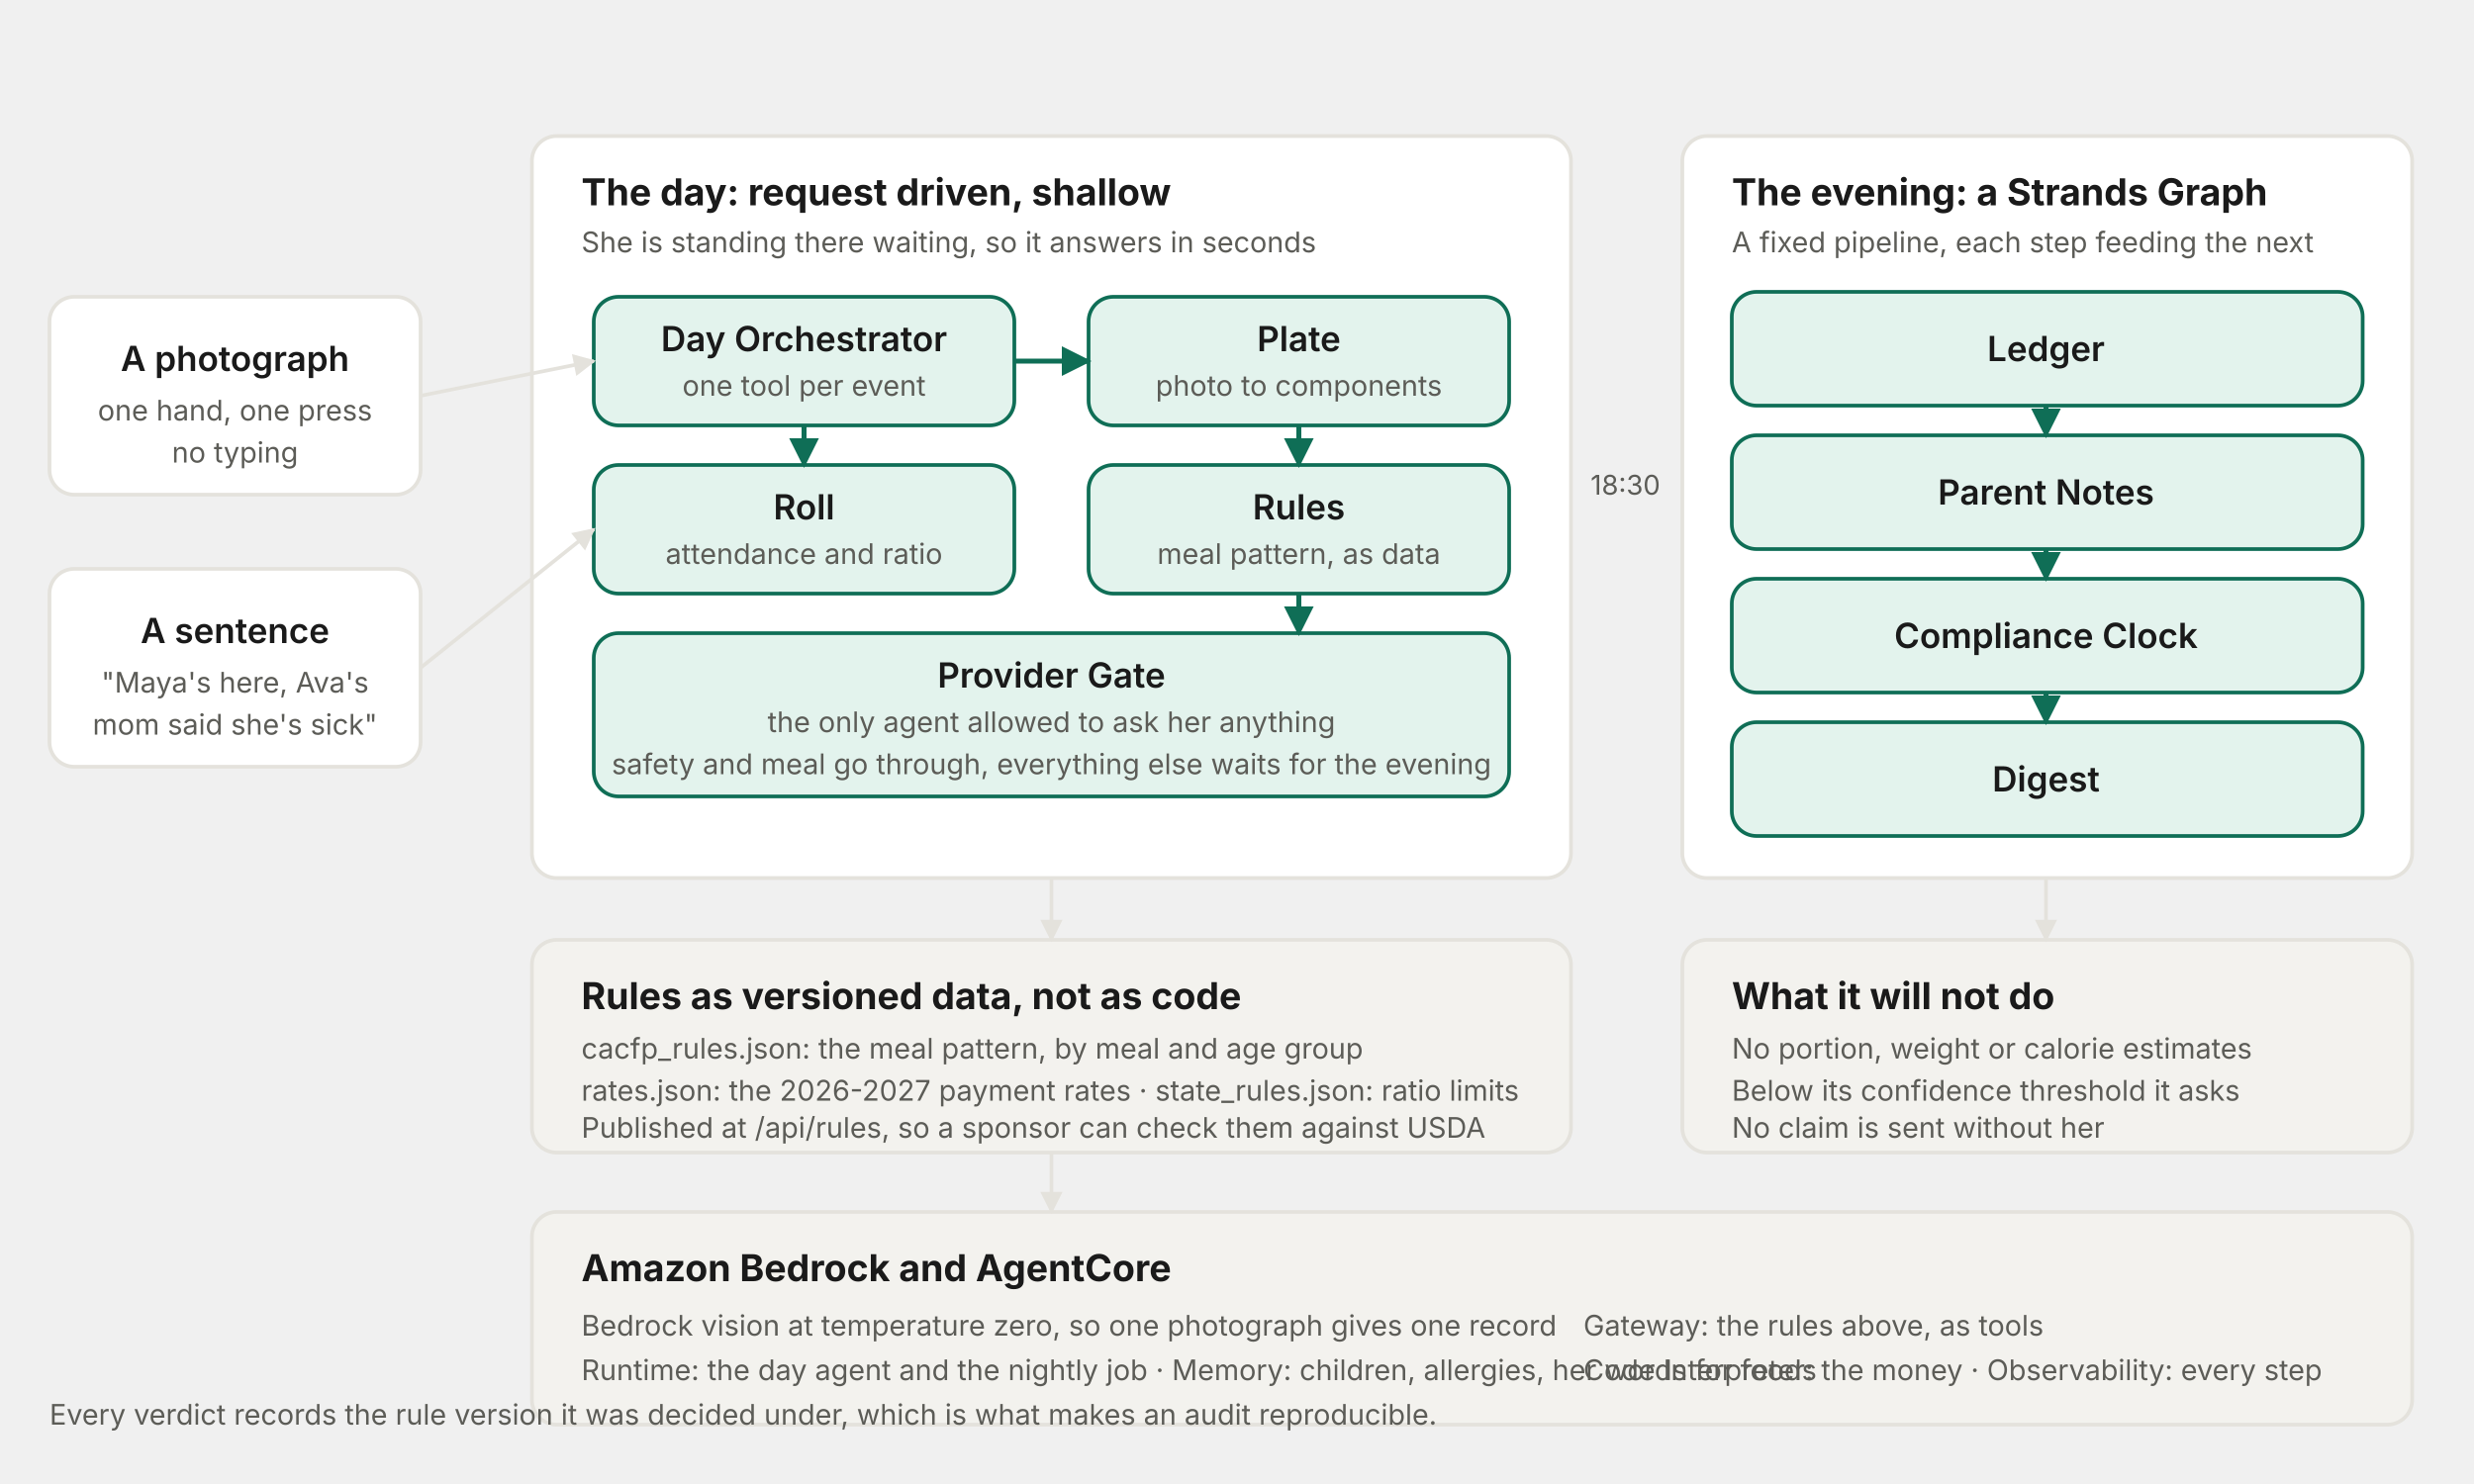
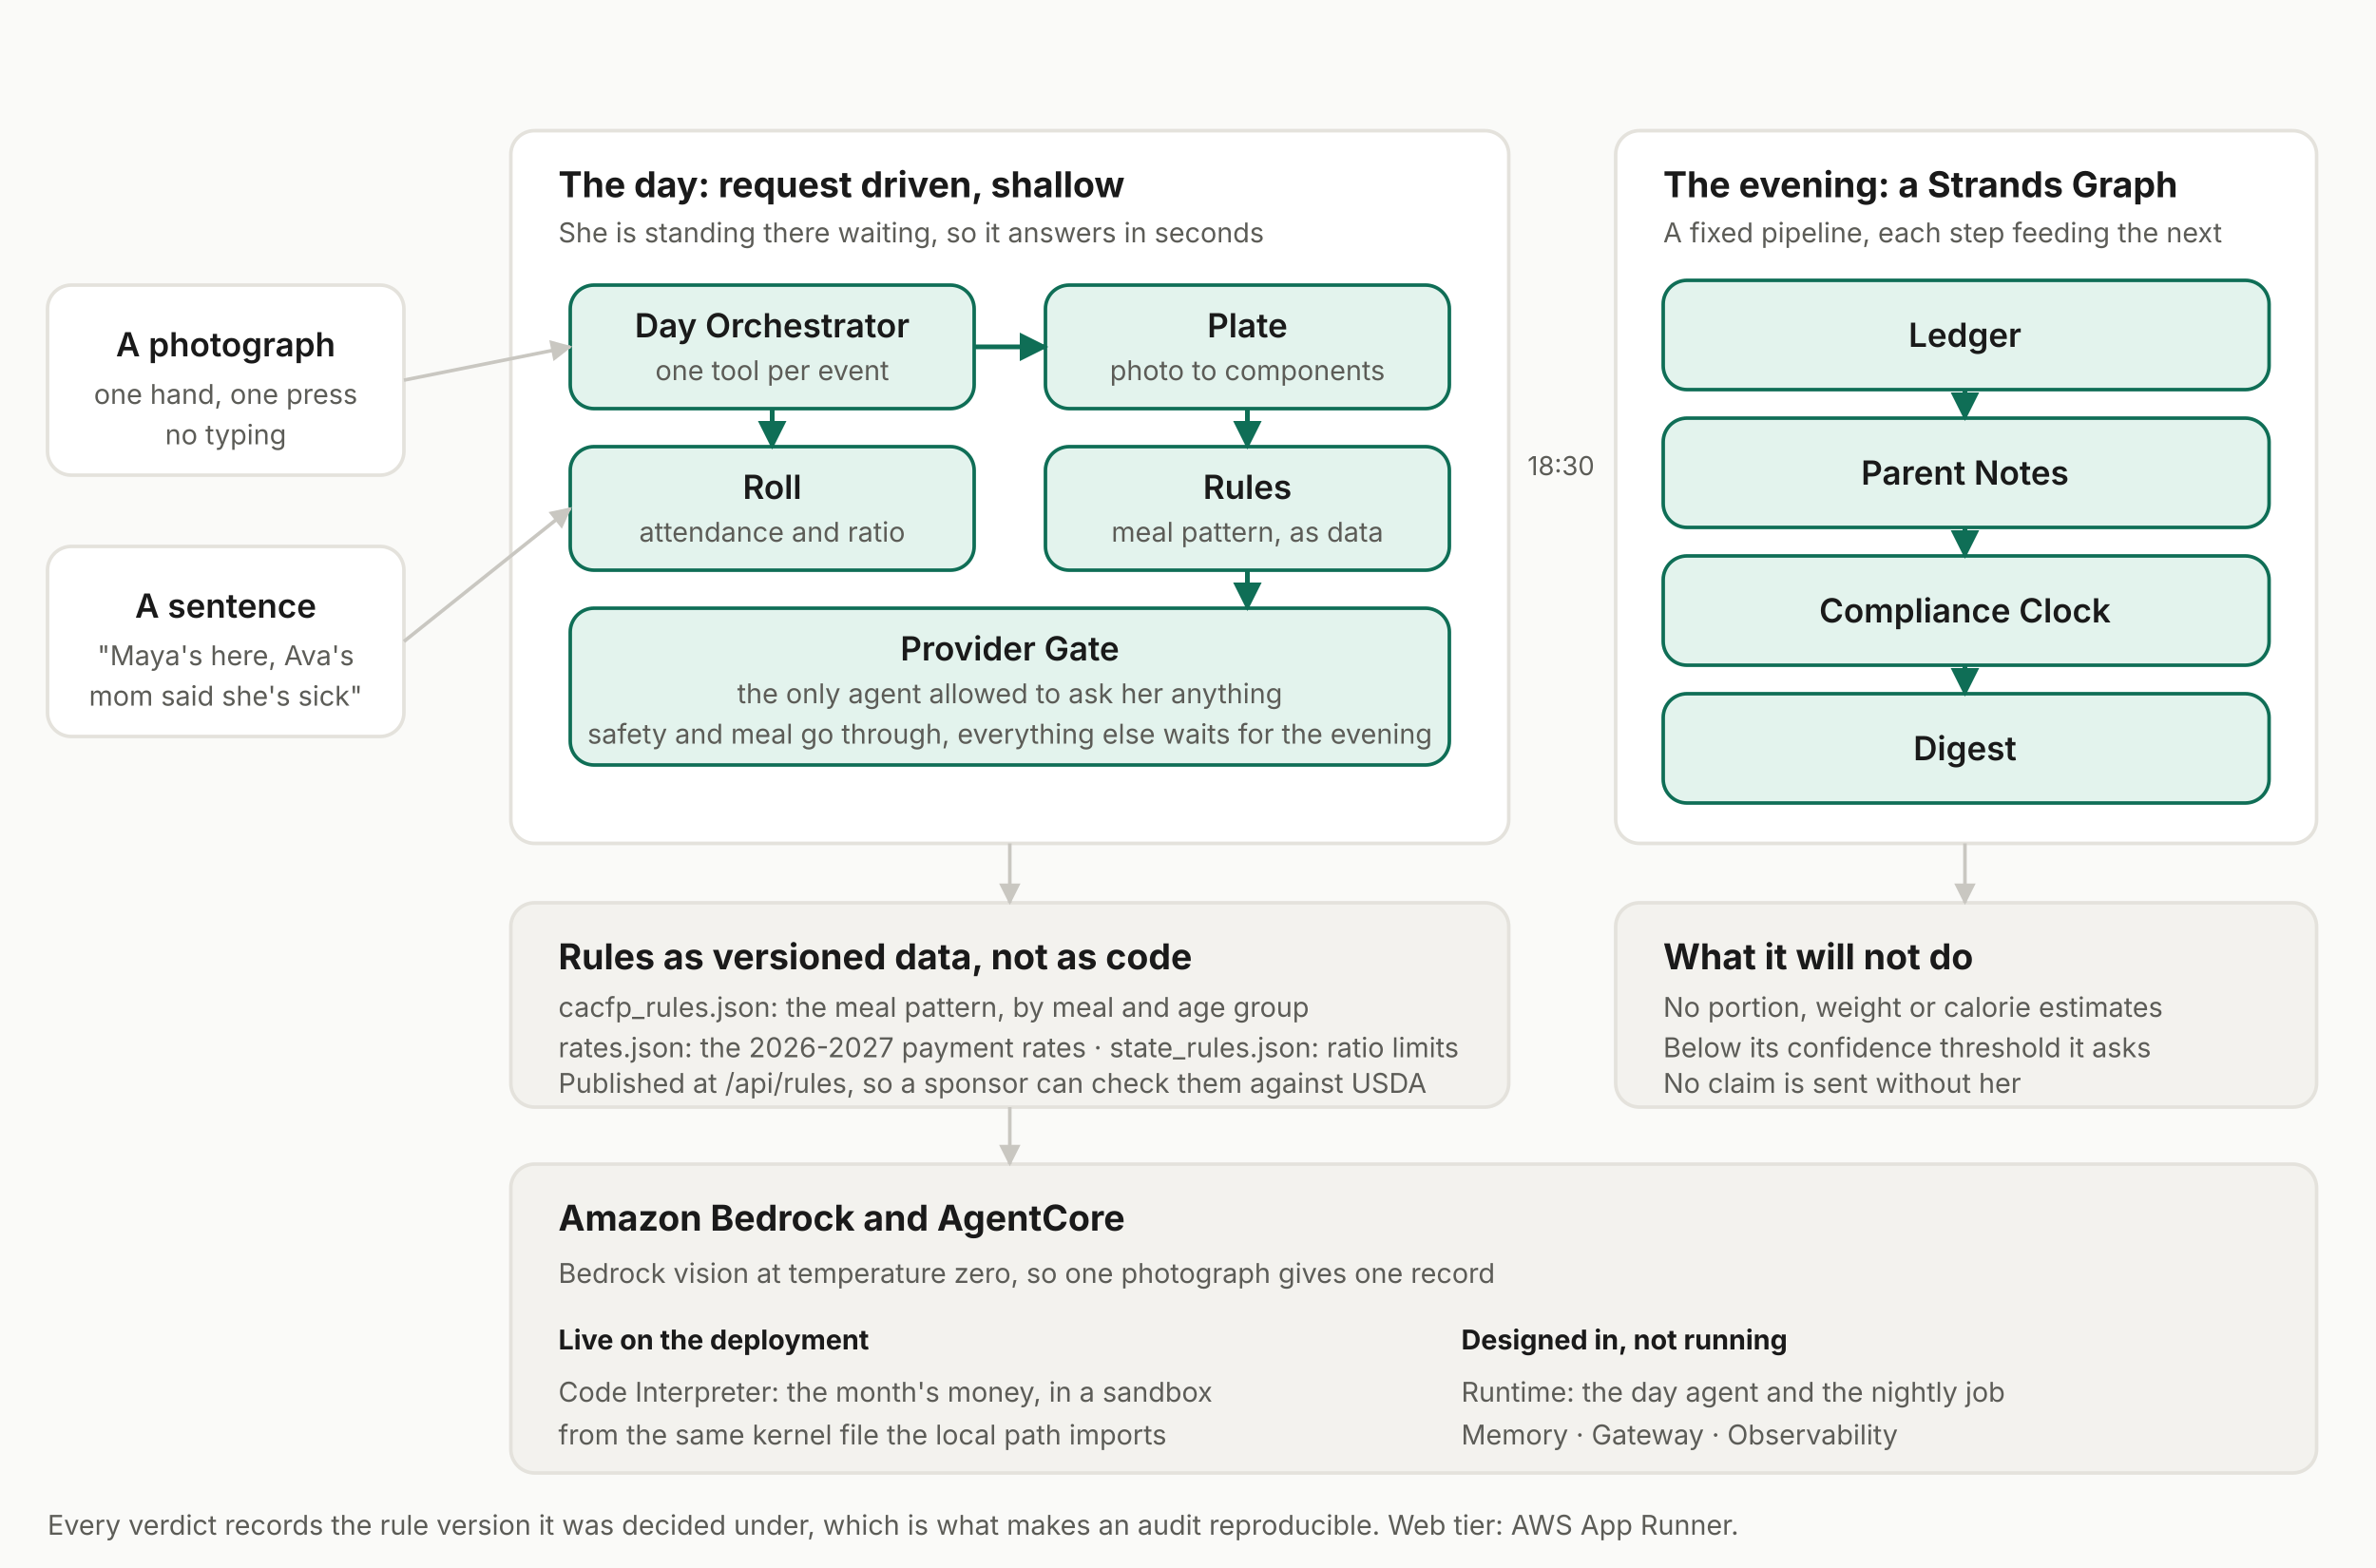
- <svg xmlns="http://www.w3.org/2000/svg" viewBox="0 0 1000 600" role="img" aria-labelledby="arch-title arch-desc" font-family="Inter, system-ui, sans-serif">
+ <svg xmlns="http://www.w3.org/2000/svg" viewBox="0 0 1000 660" role="img" aria-labelledby="arch-title arch-desc" font-family="Inter, system-ui, sans-serif">
  <style>
-     .box { fill: var(--surface, #fff); stroke: var(--border, #E4E2DC); stroke-width: 1.5; rx: 10; }
-     .agent { fill: var(--accent-soft, #E3F3ED); stroke: var(--accent, #0F6E56); stroke-width: 1.5; rx: 10; }
-     .svc { fill: var(--surface-2, #F3F2EE); stroke: var(--border, #E4E2DC); stroke-width: 1.5; rx: 10; }
-     .t { fill: var(--text, #1A1A1A); font-size: 14px; font-weight: 600; }
-     .s { fill: var(--text-muted, #5C5C57); font-size: 11.5px; }
-     .lbl { fill: var(--text-muted, #5C5C57); font-size: 11px; }
-     .hdr { fill: var(--text, #1A1A1A); font-size: 15px; font-weight: 700; }
-     .flow { stroke: var(--accent, #0F6E56); stroke-width: 2; fill: none; }
-     .thin { stroke: var(--border, #E4E2DC); stroke-width: 1.5; fill: none; }
+     /* Rendered standalone in a README and inside an img tag, where the page's CSS variables never
+        reach it, so every colour has to stand on its own. */
+     .bg { fill: #FAFAF8; }
+     .box { fill: #fff; stroke: #E4E2DC; stroke-width: 1.5; rx: 10; }
+     .agent { fill: #E3F3ED; stroke: #0F6E56; stroke-width: 1.5; rx: 10; }
+     .svc { fill: #F3F2EE; stroke: #E4E2DC; stroke-width: 1.5; rx: 10; }
+     .t { fill: #1A1A1A; font-size: 14px; font-weight: 600; }
+     .s { fill: #5C5C57; font-size: 11.5px; }
+     .lbl { fill: #5C5C57; font-size: 11px; }
+     .hdr { fill: #1A1A1A; font-size: 15px; font-weight: 700; }
+     .tag { fill: #1A1A1A; font-size: 11.5px; font-weight: 700; }
+     .flow { stroke: #0F6E56; stroke-width: 2; fill: none; }
+     .thin { stroke: #C9C7C1; stroke-width: 1.5; fill: none; }
  </style>
  <defs>
    <marker id="a" viewBox="0 0 10 10" refX="9" refY="5" markerWidth="6" markerHeight="6" orient="auto-start-reverse">
-       <path d="M 0 0 L 10 5 L 0 10 z" fill="var(--accent, #0F6E56)" />
+       <path d="M 0 0 L 10 5 L 0 10 z" fill="#0F6E56" />
    </marker>
    <marker id="b" viewBox="0 0 10 10" refX="9" refY="5" markerWidth="6" markerHeight="6" orient="auto-start-reverse">
-       <path d="M 0 0 L 10 5 L 0 10 z" fill="var(--border, #E4E2DC)" />
+       <path d="M 0 0 L 10 5 L 0 10 z" fill="#C9C7C1" />
    </marker>
  </defs>
+   <rect class="bg" x="0" y="0" width="1000" height="660" />
  <rect class="box" x="20" y="120" width="150" height="80" />
  <text class="t" x="95" y="150" text-anchor="middle">A photograph</text>
  <text class="s" x="95" y="170" text-anchor="middle">one hand, one press</text>
  <text class="s" x="95" y="187" text-anchor="middle">no typing</text>
  <rect class="box" x="20" y="230" width="150" height="80" />
  <text class="t" x="95" y="260" text-anchor="middle">A sentence</text>
  <text class="s" x="95" y="280" text-anchor="middle">"Maya's here, Ava's</text>
  <text class="s" x="95" y="297" text-anchor="middle">mom said she's sick"</text>
  <rect class="box" x="215" y="55" width="420" height="300" />
  <text class="hdr" x="235" y="83">The day: request driven, shallow</text>
  <text class="s" x="235" y="102">She is standing there waiting, so it answers in seconds</text>
  <rect class="agent" x="240" y="120" width="170" height="52" />
  <text class="t" x="325" y="142" text-anchor="middle">Day Orchestrator</text>
  <text class="s" x="325" y="160" text-anchor="middle">one tool per event</text>
  <rect class="agent" x="440" y="120" width="170" height="52" />
  <text class="t" x="525" y="142" text-anchor="middle">Plate</text>
  <text class="s" x="525" y="160" text-anchor="middle">photo to components</text>
  <rect class="agent" x="440" y="188" width="170" height="52" />
  <text class="t" x="525" y="210" text-anchor="middle">Rules</text>
  <text class="s" x="525" y="228" text-anchor="middle">meal pattern, as data</text>
  <rect class="agent" x="240" y="188" width="170" height="52" />
  <text class="t" x="325" y="210" text-anchor="middle">Roll</text>
  <text class="s" x="325" y="228" text-anchor="middle">attendance and ratio</text>
  <rect class="agent" x="240" y="256" width="370" height="66" />
  <text class="t" x="425" y="278" text-anchor="middle">Provider Gate</text>
  <text class="s" x="425" y="296" text-anchor="middle">the only agent allowed to ask her anything</text>
  <text class="s" x="425" y="313" text-anchor="middle">safety and meal go through, everything else waits for the evening</text>
  <path class="flow" d="M410 146 L440 146" marker-end="url(#a)" />
  <path class="flow" d="M525 172 L525 188" marker-end="url(#a)" />
  <path class="flow" d="M325 172 L325 188" marker-end="url(#a)" />
  <path class="thin" d="M170 160 L240 146" marker-end="url(#b)" />
  <path class="thin" d="M170 270 L240 214" marker-end="url(#b)" />
  <path class="flow" d="M525 240 L525 256" marker-end="url(#a)" />
  <rect class="box" x="680" y="55" width="295" height="300" />
  <text class="hdr" x="700" y="83">The evening: a Strands Graph</text>
  <text class="s" x="700" y="102">A fixed pipeline, each step feeding the next</text>
  <rect class="agent" x="700" y="118" width="255" height="46" />
  <text class="t" x="827" y="146" text-anchor="middle">Ledger</text>
  <rect class="agent" x="700" y="176" width="255" height="46" />
  <text class="t" x="827" y="204" text-anchor="middle">Parent Notes</text>
  <rect class="agent" x="700" y="234" width="255" height="46" />
  <text class="t" x="827" y="262" text-anchor="middle">Compliance Clock</text>
  <rect class="agent" x="700" y="292" width="255" height="46" />
  <text class="t" x="827" y="320" text-anchor="middle">Digest</text>
  <path class="flow" d="M827 164 L827 176" marker-end="url(#a)" />
  <path class="flow" d="M827 222 L827 234" marker-end="url(#a)" />
  <path class="flow" d="M827 280 L827 292" marker-end="url(#a)" />
  <text class="lbl" x="657" y="200" text-anchor="middle">18:30</text>
  <rect class="svc" x="215" y="380" width="420" height="86" />
  <text class="hdr" x="235" y="408">Rules as versioned data, not as code</text>
  <text class="s" x="235" y="428">cacfp_rules.json: the meal pattern, by meal and age group</text>
  <text class="s" x="235" y="445">rates.json: the 2026-2027 payment rates · state_rules.json: ratio limits</text>
  <text class="s" x="235" y="460">Published at /api/rules, so a sponsor can check them against USDA</text>
  <rect class="svc" x="680" y="380" width="295" height="86" />
  <text class="hdr" x="700" y="408">What it will not do</text>
  <text class="s" x="700" y="428">No portion, weight or calorie estimates</text>
  <text class="s" x="700" y="445">Below its confidence threshold it asks</text>
  <text class="s" x="700" y="460">No claim is sent without her</text>
-   <rect class="svc" x="215" y="490" width="760" height="86" />
+   <rect class="svc" x="215" y="490" width="760" height="130" />
  <text class="hdr" x="235" y="518">Amazon Bedrock and AgentCore</text>
  <text class="s" x="235" y="540">Bedrock vision at temperature zero, so one photograph gives one record</text>
-   <text class="s" x="235" y="558">Runtime: the day agent and the nightly job · Memory: children, allergies, her words for foods</text>
-   <text class="s" x="640" y="540">Gateway: the rules above, as tools</text>
-   <text class="s" x="640" y="558">Code Interpreter: the money · Observability: every step</text>
+   <text class="tag" x="235" y="568">Live on the deployment</text>
+   <text class="s" x="235" y="590">Code Interpreter: the month's money, in a sandbox</text>
+   <text class="s" x="235" y="608">from the same kernel file the local path imports</text>
+   <text class="tag" x="615" y="568">Designed in, not running</text>
+   <text class="s" x="615" y="590">Runtime: the day agent and the nightly job</text>
+   <text class="s" x="615" y="608">Memory · Gateway · Observability</text>
  <path class="thin" d="M425 355 L425 380" marker-end="url(#b)" />
  <path class="thin" d="M827 355 L827 380" marker-end="url(#b)" />
  <path class="thin" d="M425 466 L425 490" marker-end="url(#b)" />
-   <text class="s" x="20" y="576">Every verdict records the rule version it was decided under, which is what makes an audit reproducible.</text>
+   <text class="s" x="20" y="646">Every verdict records the rule version it was decided under, which is what makes an audit reproducible. Web tier: AWS App Runner.</text>
</svg>
